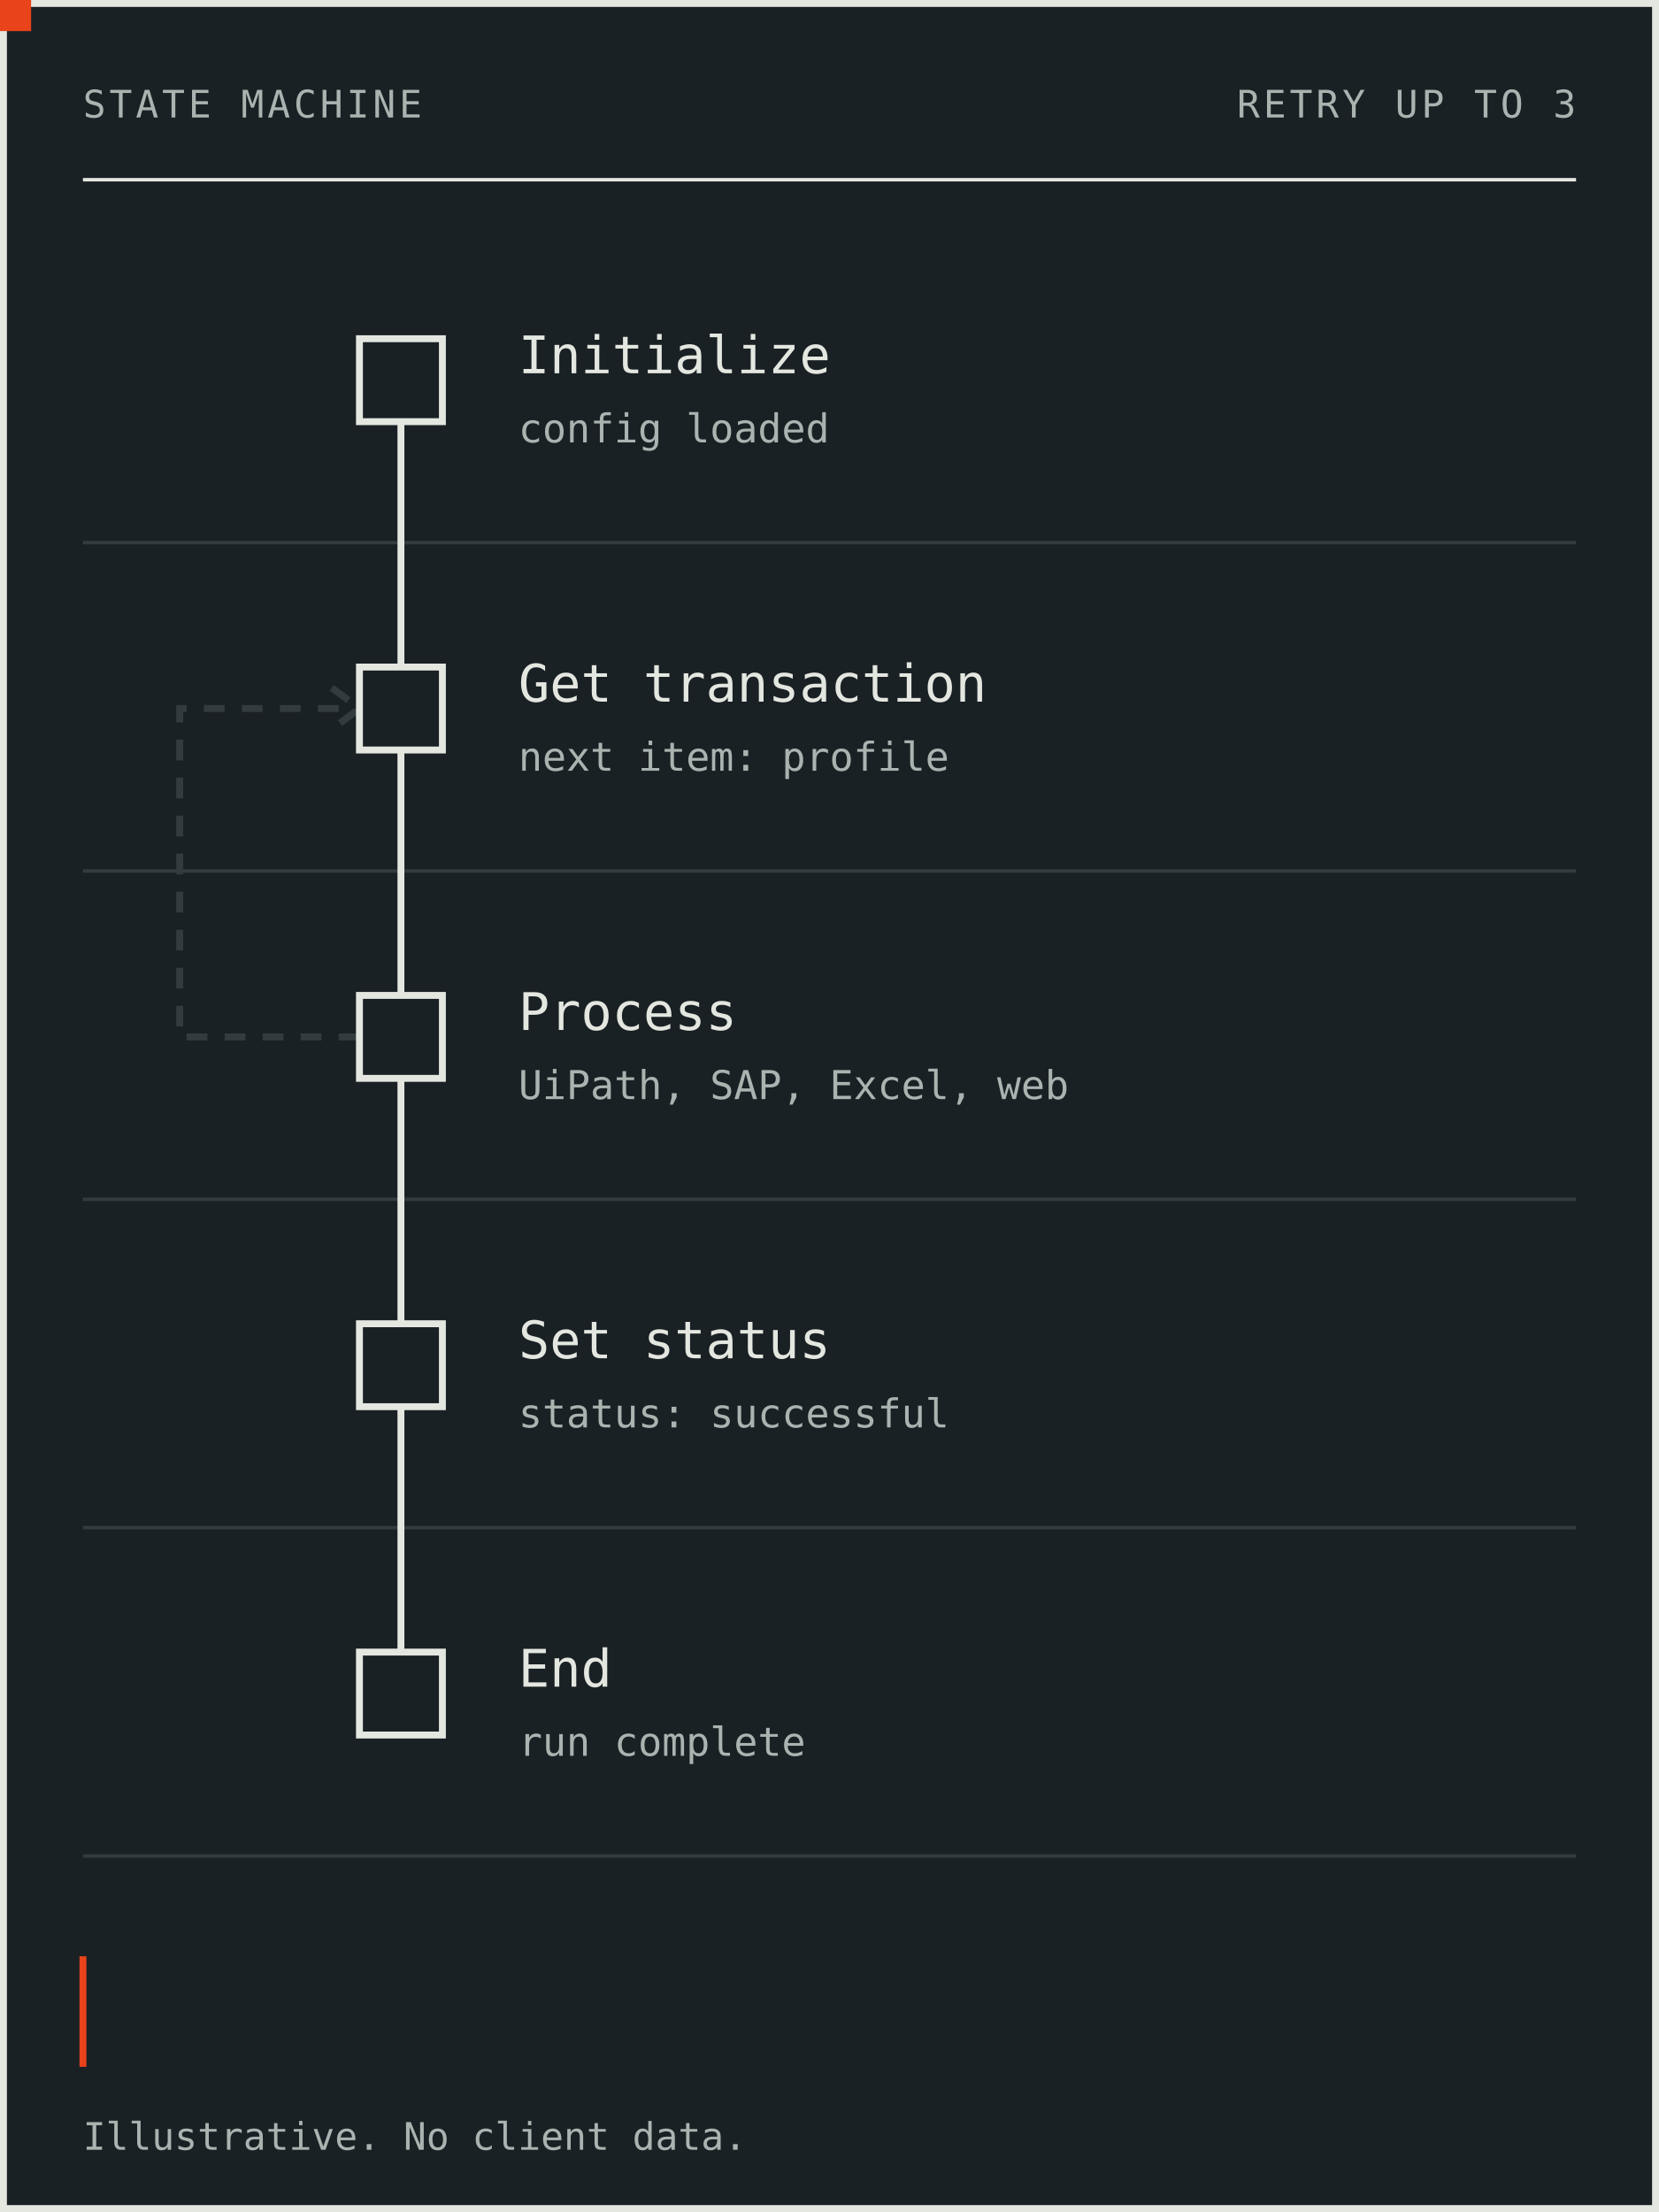
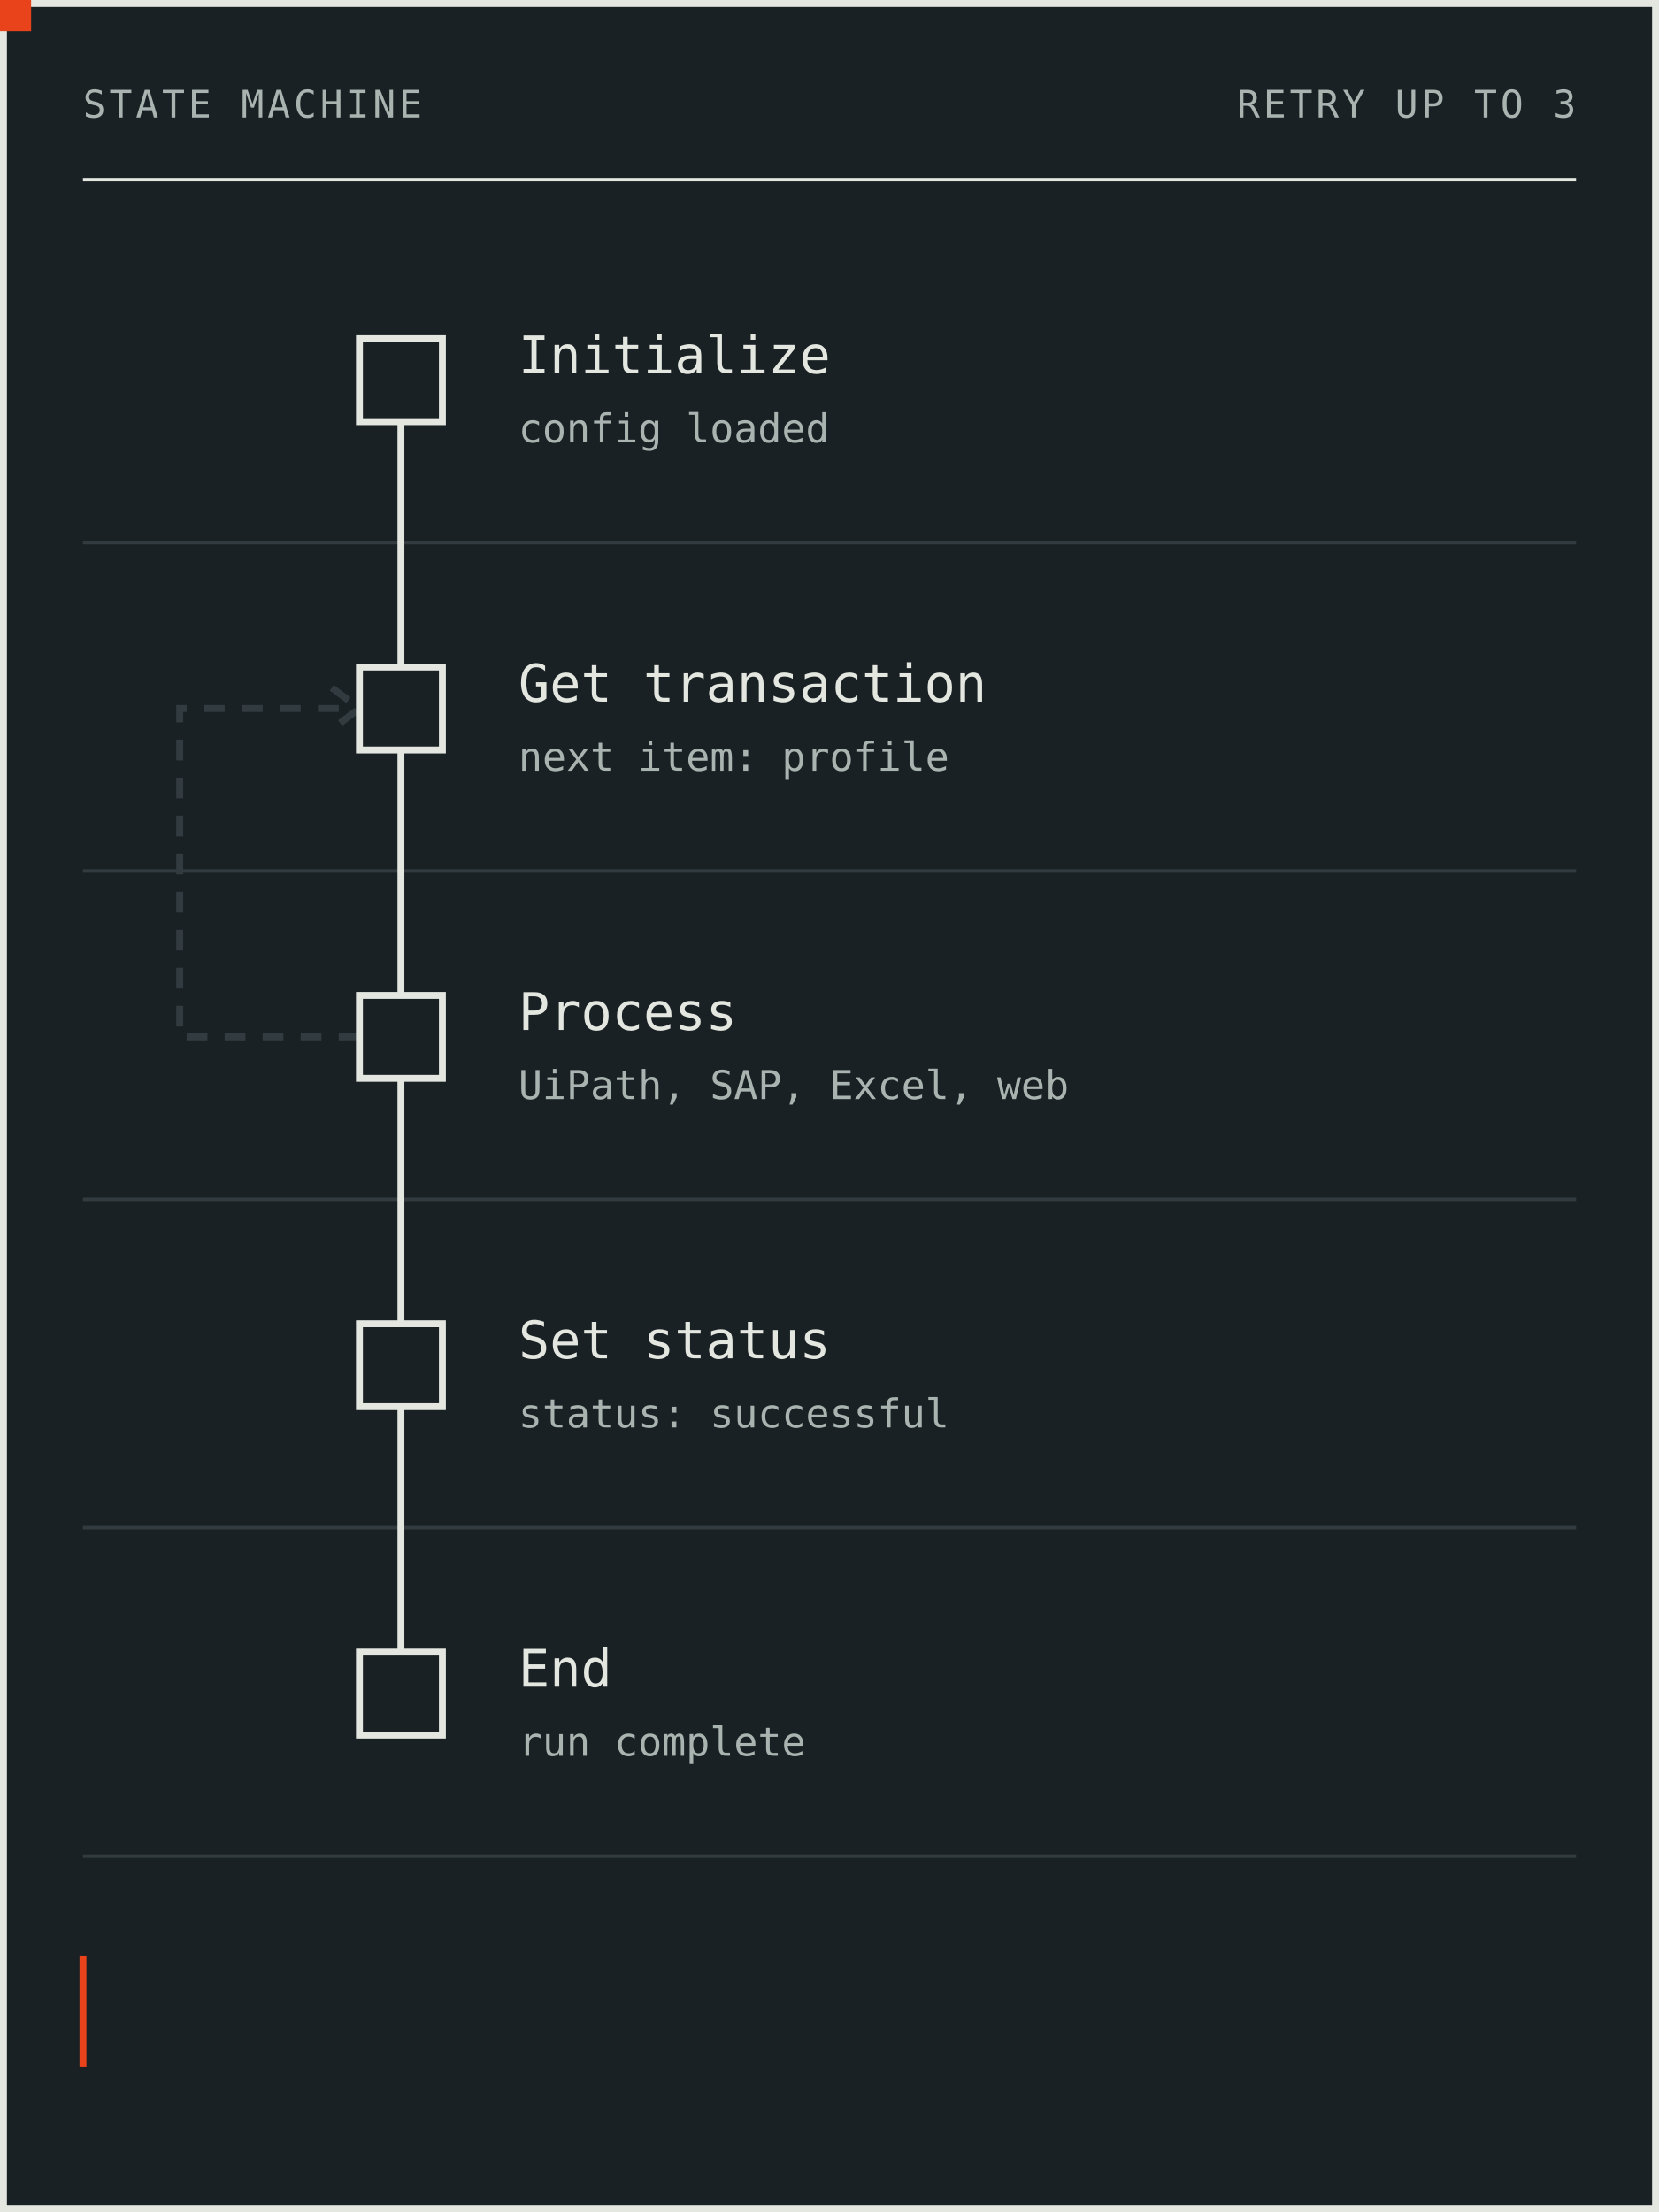
<svg xmlns="http://www.w3.org/2000/svg" viewBox="0 0 480 640" role="img" aria-label="Animated state machine: Initialize, Get transaction, Process, Set status, End. An exception at Process loops back to Get transaction for a retry.">
  <style>text{font-family:"IBM Plex Mono",ui-monospace,Menlo,Consolas,monospace}.s{font-family:Newsreader,Georgia,serif;font-style:italic}.rm{display:none}@media (prefers-reduced-motion:reduce){.an{display:none}.rm{display:inline}}</style>
  <rect x="1" y="1" width="478" height="638" fill="#1A2125" stroke="#E3E7E0" stroke-width="2" />
  <text x="24" y="34" font-size="11" letter-spacing="1" fill="#A9B4B0">STATE MACHINE</text>
  <text x="456" y="34" font-size="11" letter-spacing="1" text-anchor="end" fill="#A9B4B0">RETRY UP TO 3</text>
  <path d="M24 52H456" stroke="#E3E7E0" />
  <path d="M24 157H456M24 252H456M24 347H456M24 442H456M24 537H456" stroke="#323C40" />
  <path d="M116 110V490" stroke="#E3E7E0" stroke-width="2" />
  <g fill="none" stroke-width="2">
    <path d="M104 300H52V205H98M96 199L104 205L96 211" stroke="#323C40" stroke-dasharray="6 5" />
    <g class="an" opacity="0" stroke="#F05A2A">
      <animate attributeName="opacity" values="0;1;0" keyTimes="0;.3;.5" dur="12s" repeatCount="indefinite" calcMode="discrete" />
      <path d="M104 300H52V205H98" stroke-dasharray="6 5">
        <animate attributeName="stroke-dashoffset" from="11" to="0" dur=".6s" repeatCount="indefinite" />
      </path>
      <path d="M96 199L104 205L96 211" />
    </g>
  </g>
  <text class="s an" opacity="0" x="40" y="252" transform="rotate(-90 40 252)" text-anchor="middle" font-size="14" fill="#F05A2A">exception<animate attributeName="opacity" values="0;1;0" keyTimes="0;.3;.5" dur="12s" repeatCount="indefinite" calcMode="discrete" />
  </text>
  <rect x="104" y="98" width="24" height="24" fill="#1A2125" stroke="#E3E7E0" stroke-width="2" />
  <rect class="an" x="104" y="98" width="24" height="24" fill="#E3E7E0" opacity="0">
    <animate attributeName="opacity" values="1;0" keyTimes="0;.967" dur="12s" repeatCount="indefinite" calcMode="discrete" />
  </rect>
  <text x="150" y="108" font-size="15" font-weight="500" fill="#E3E7E0">Initialize</text>
  <text x="150" y="128" font-size="11.5" fill="#A9B4B0">config loaded</text>
  <rect x="104" y="193" width="24" height="24" fill="#1A2125" stroke="#E3E7E0" stroke-width="2" />
  <rect class="an" x="104" y="193" width="24" height="24" fill="#E3E7E0" opacity="0">
    <animate attributeName="opacity" values="0;1;0" keyTimes="0;0.117;.967" dur="12s" repeatCount="indefinite" calcMode="discrete" />
  </rect>
  <text x="150" y="203" font-size="15" font-weight="500" fill="#E3E7E0">Get transaction</text>
  <text x="150" y="223" font-size="11.5" fill="#A9B4B0">next item: profile</text>
  <rect x="104" y="288" width="24" height="24" fill="#1A2125" stroke="#E3E7E0" stroke-width="2" />
  <rect class="an" x="104" y="288" width="24" height="24" fill="#E3E7E0" opacity="0">
    <animate attributeName="opacity" values="0;1;0" keyTimes="0;0.233;.967" dur="12s" repeatCount="indefinite" calcMode="discrete" />
  </rect>
  <text x="150" y="298" font-size="15" font-weight="500" fill="#E3E7E0">Process</text>
  <text x="150" y="318" font-size="11.5" fill="#A9B4B0">UiPath, SAP, Excel, web</text>
  <rect x="104" y="383" width="24" height="24" fill="#1A2125" stroke="#E3E7E0" stroke-width="2" />
  <rect class="an" x="104" y="383" width="24" height="24" fill="#E3E7E0" opacity="0">
    <animate attributeName="opacity" values="0;1;0" keyTimes="0;0.65;.967" dur="12s" repeatCount="indefinite" calcMode="discrete" />
  </rect>
  <text x="150" y="393" font-size="15" font-weight="500" fill="#E3E7E0">Set status</text>
  <text x="150" y="413" font-size="11.5" fill="#A9B4B0">status: successful</text>
  <rect x="104" y="478" width="24" height="24" fill="#1A2125" stroke="#E3E7E0" stroke-width="2" />
  <rect class="an" x="104" y="478" width="24" height="24" fill="#E3E7E0" opacity="0">
    <animate attributeName="opacity" values="0;1;0" keyTimes="0;0.75;.967" dur="12s" repeatCount="indefinite" calcMode="discrete" />
  </rect>
  <text x="150" y="488" font-size="15" font-weight="500" fill="#E3E7E0">End</text>
  <text x="150" y="508" font-size="11.5" fill="#A9B4B0">run complete</text>
  <path d="M24 566V598" stroke="#E8431A" stroke-width="2" />
  <text class="an" opacity="0" x="36" y="587" font-size="13" fill="#E3E7E0">status: running<animate attributeName="opacity" values="1;0;1;0" keyTimes="0;.3;.5;.75" dur="12s" repeatCount="indefinite" calcMode="discrete" />
  </text>
  <text class="an" opacity="0" x="36" y="587" font-size="13" fill="#F05A2A">exception caught, retry 1 of 3<animate attributeName="opacity" values="0;1;0" keyTimes="0;.3;.5" dur="12s" repeatCount="indefinite" calcMode="discrete" />
  </text>
  <text class="an" opacity="0" x="36" y="587" font-size="13" fill="#E3E7E0">status: successful<animate attributeName="opacity" values="0;1;0" keyTimes="0;.75;.967" dur="12s" repeatCount="indefinite" calcMode="discrete" />
  </text>
  <text class="rm" x="36" y="587" font-size="13" fill="#E3E7E0">status: successful</text>
-   <text x="24" y="622" font-size="11" fill="#A9B4B0">Illustrative. No client data.</text>
  <g class="an">
    <rect x="-9" y="-9" width="18" height="18" fill="#E8431A" />
    <animateMotion dur="12s" repeatCount="indefinite" calcMode="linear" keyTimes="0;.067;.117;.183;.233;.3;.45;.5;.55;.6;.65;.7;.75;1" keyPoints="0;0;.136;.136;.272;.272;.592;.592;.728;.728;.864;.864;1;1" path="M116 110V205V300H52V205H116V300V395V490" />
    <animate attributeName="opacity" values="1;0" keyTimes="0;.967" dur="12s" repeatCount="indefinite" calcMode="discrete" />
  </g>
</svg>
